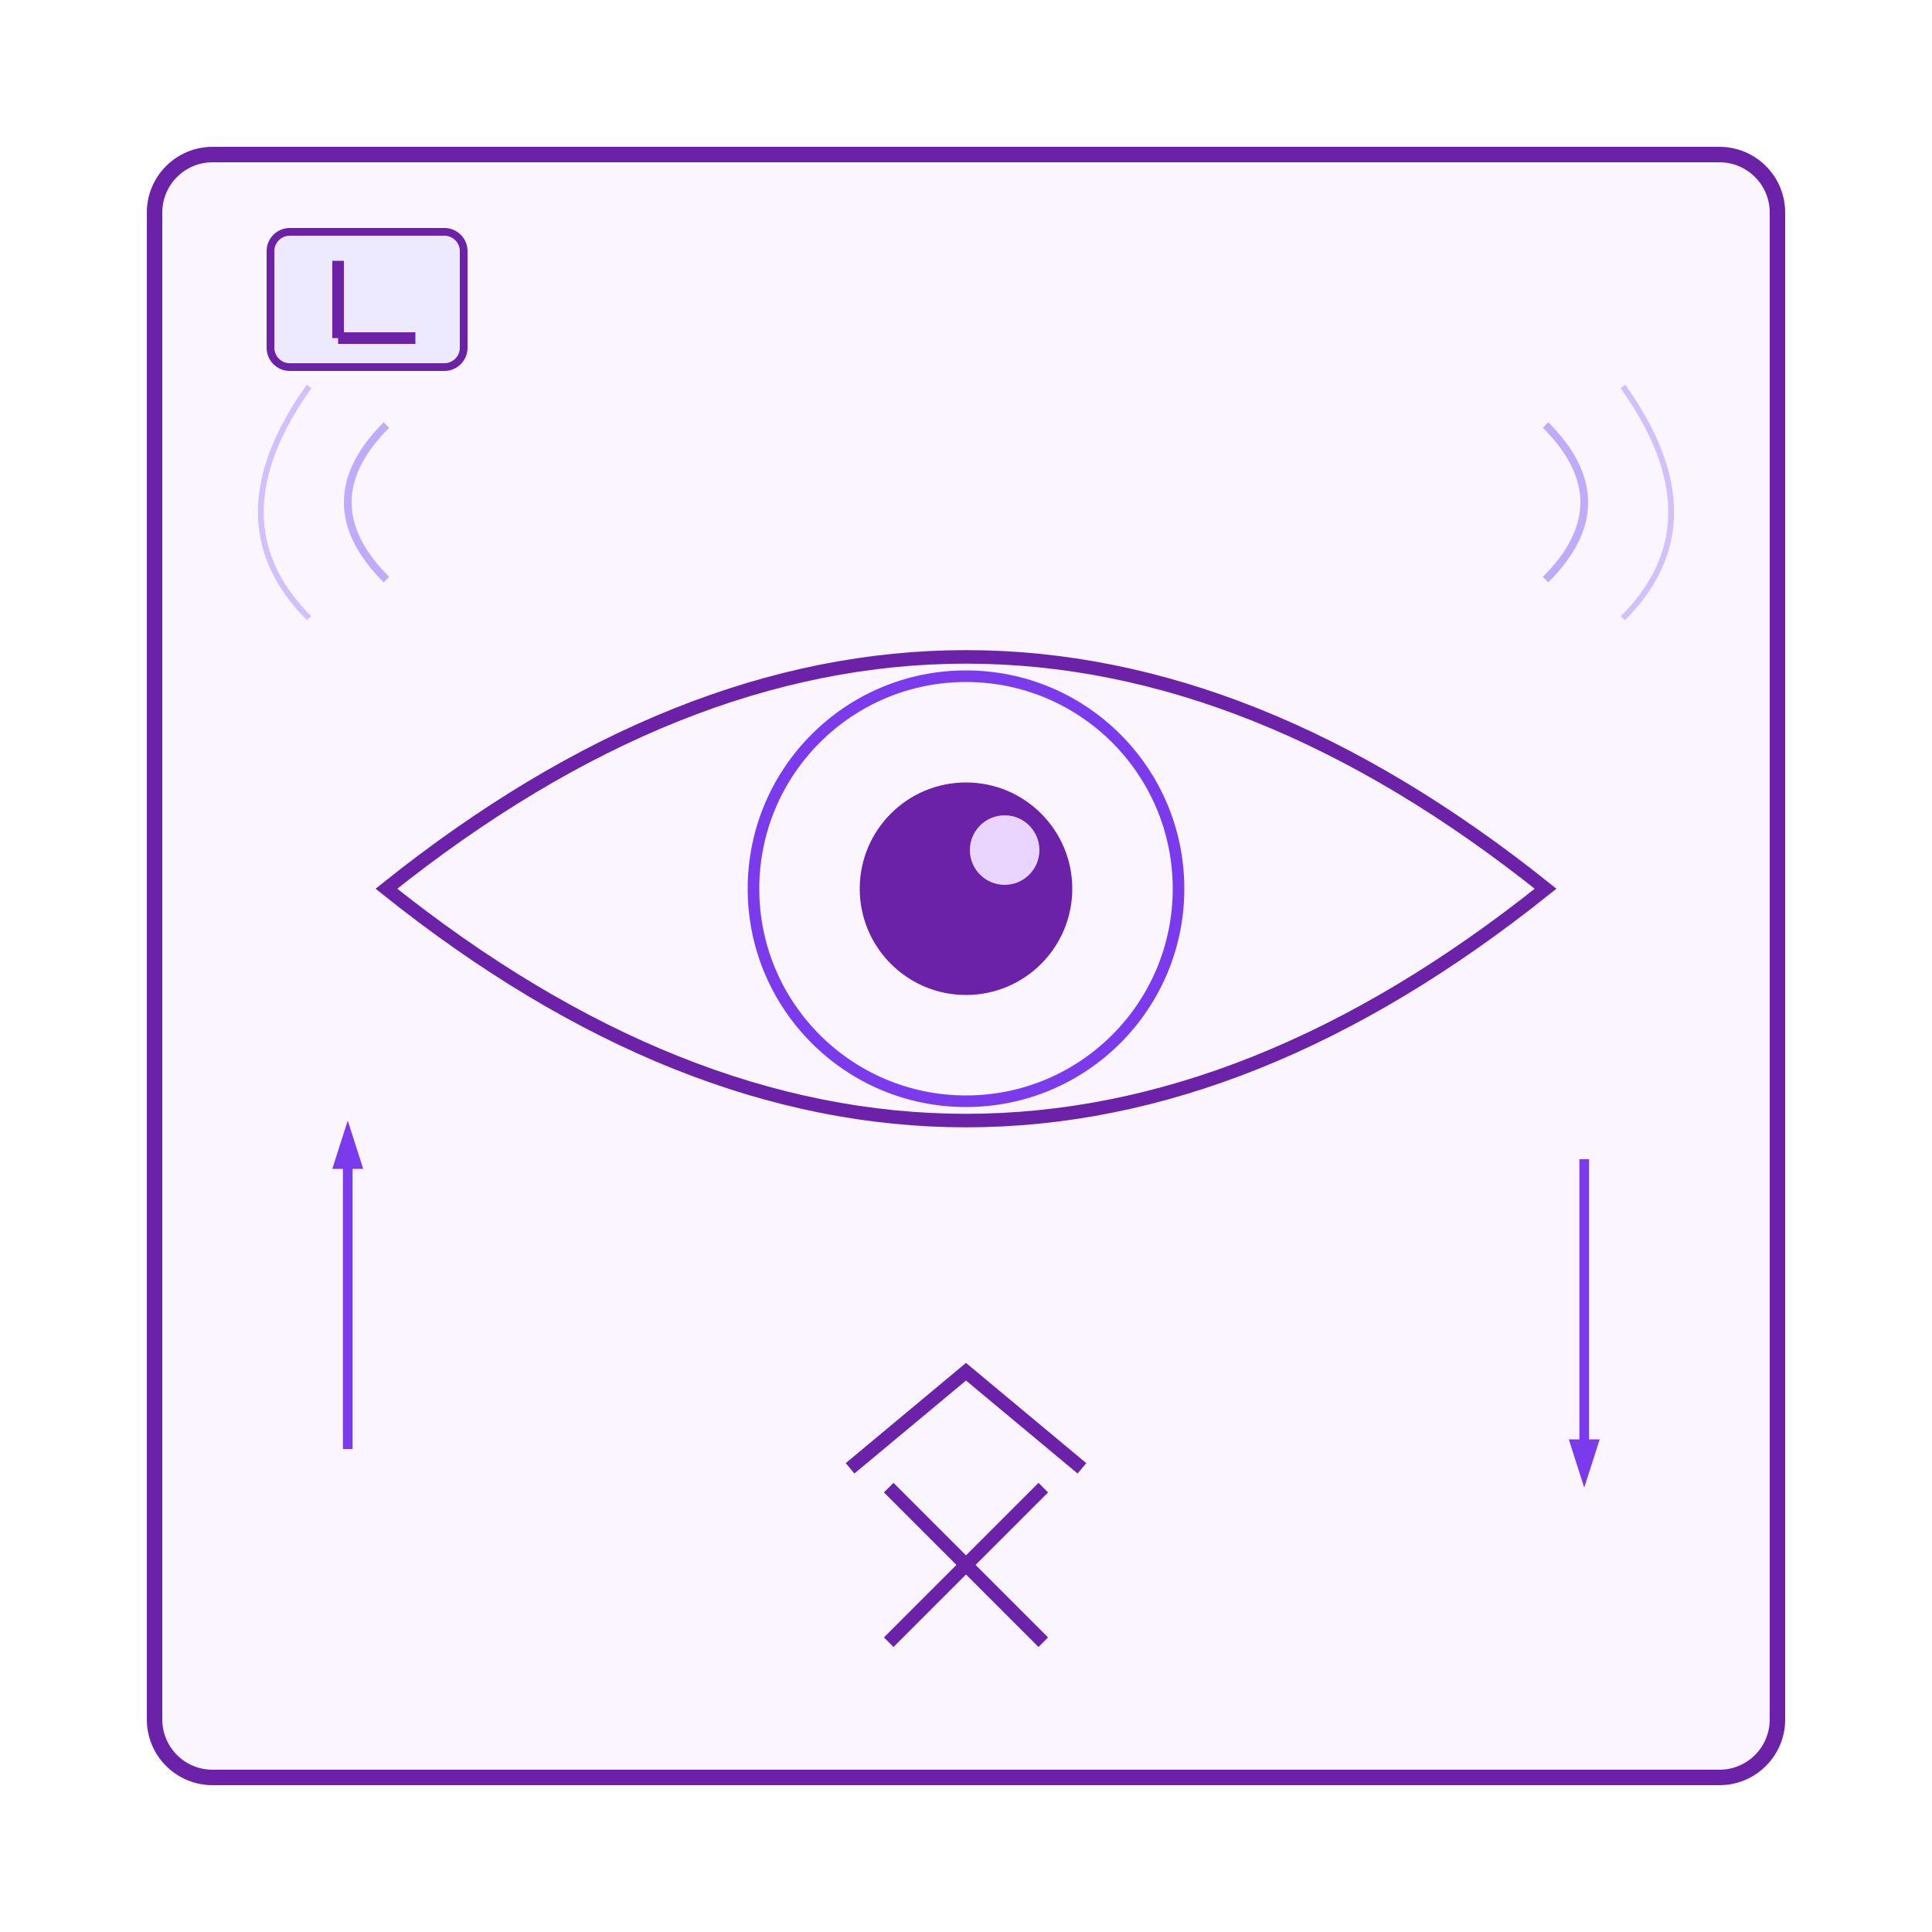
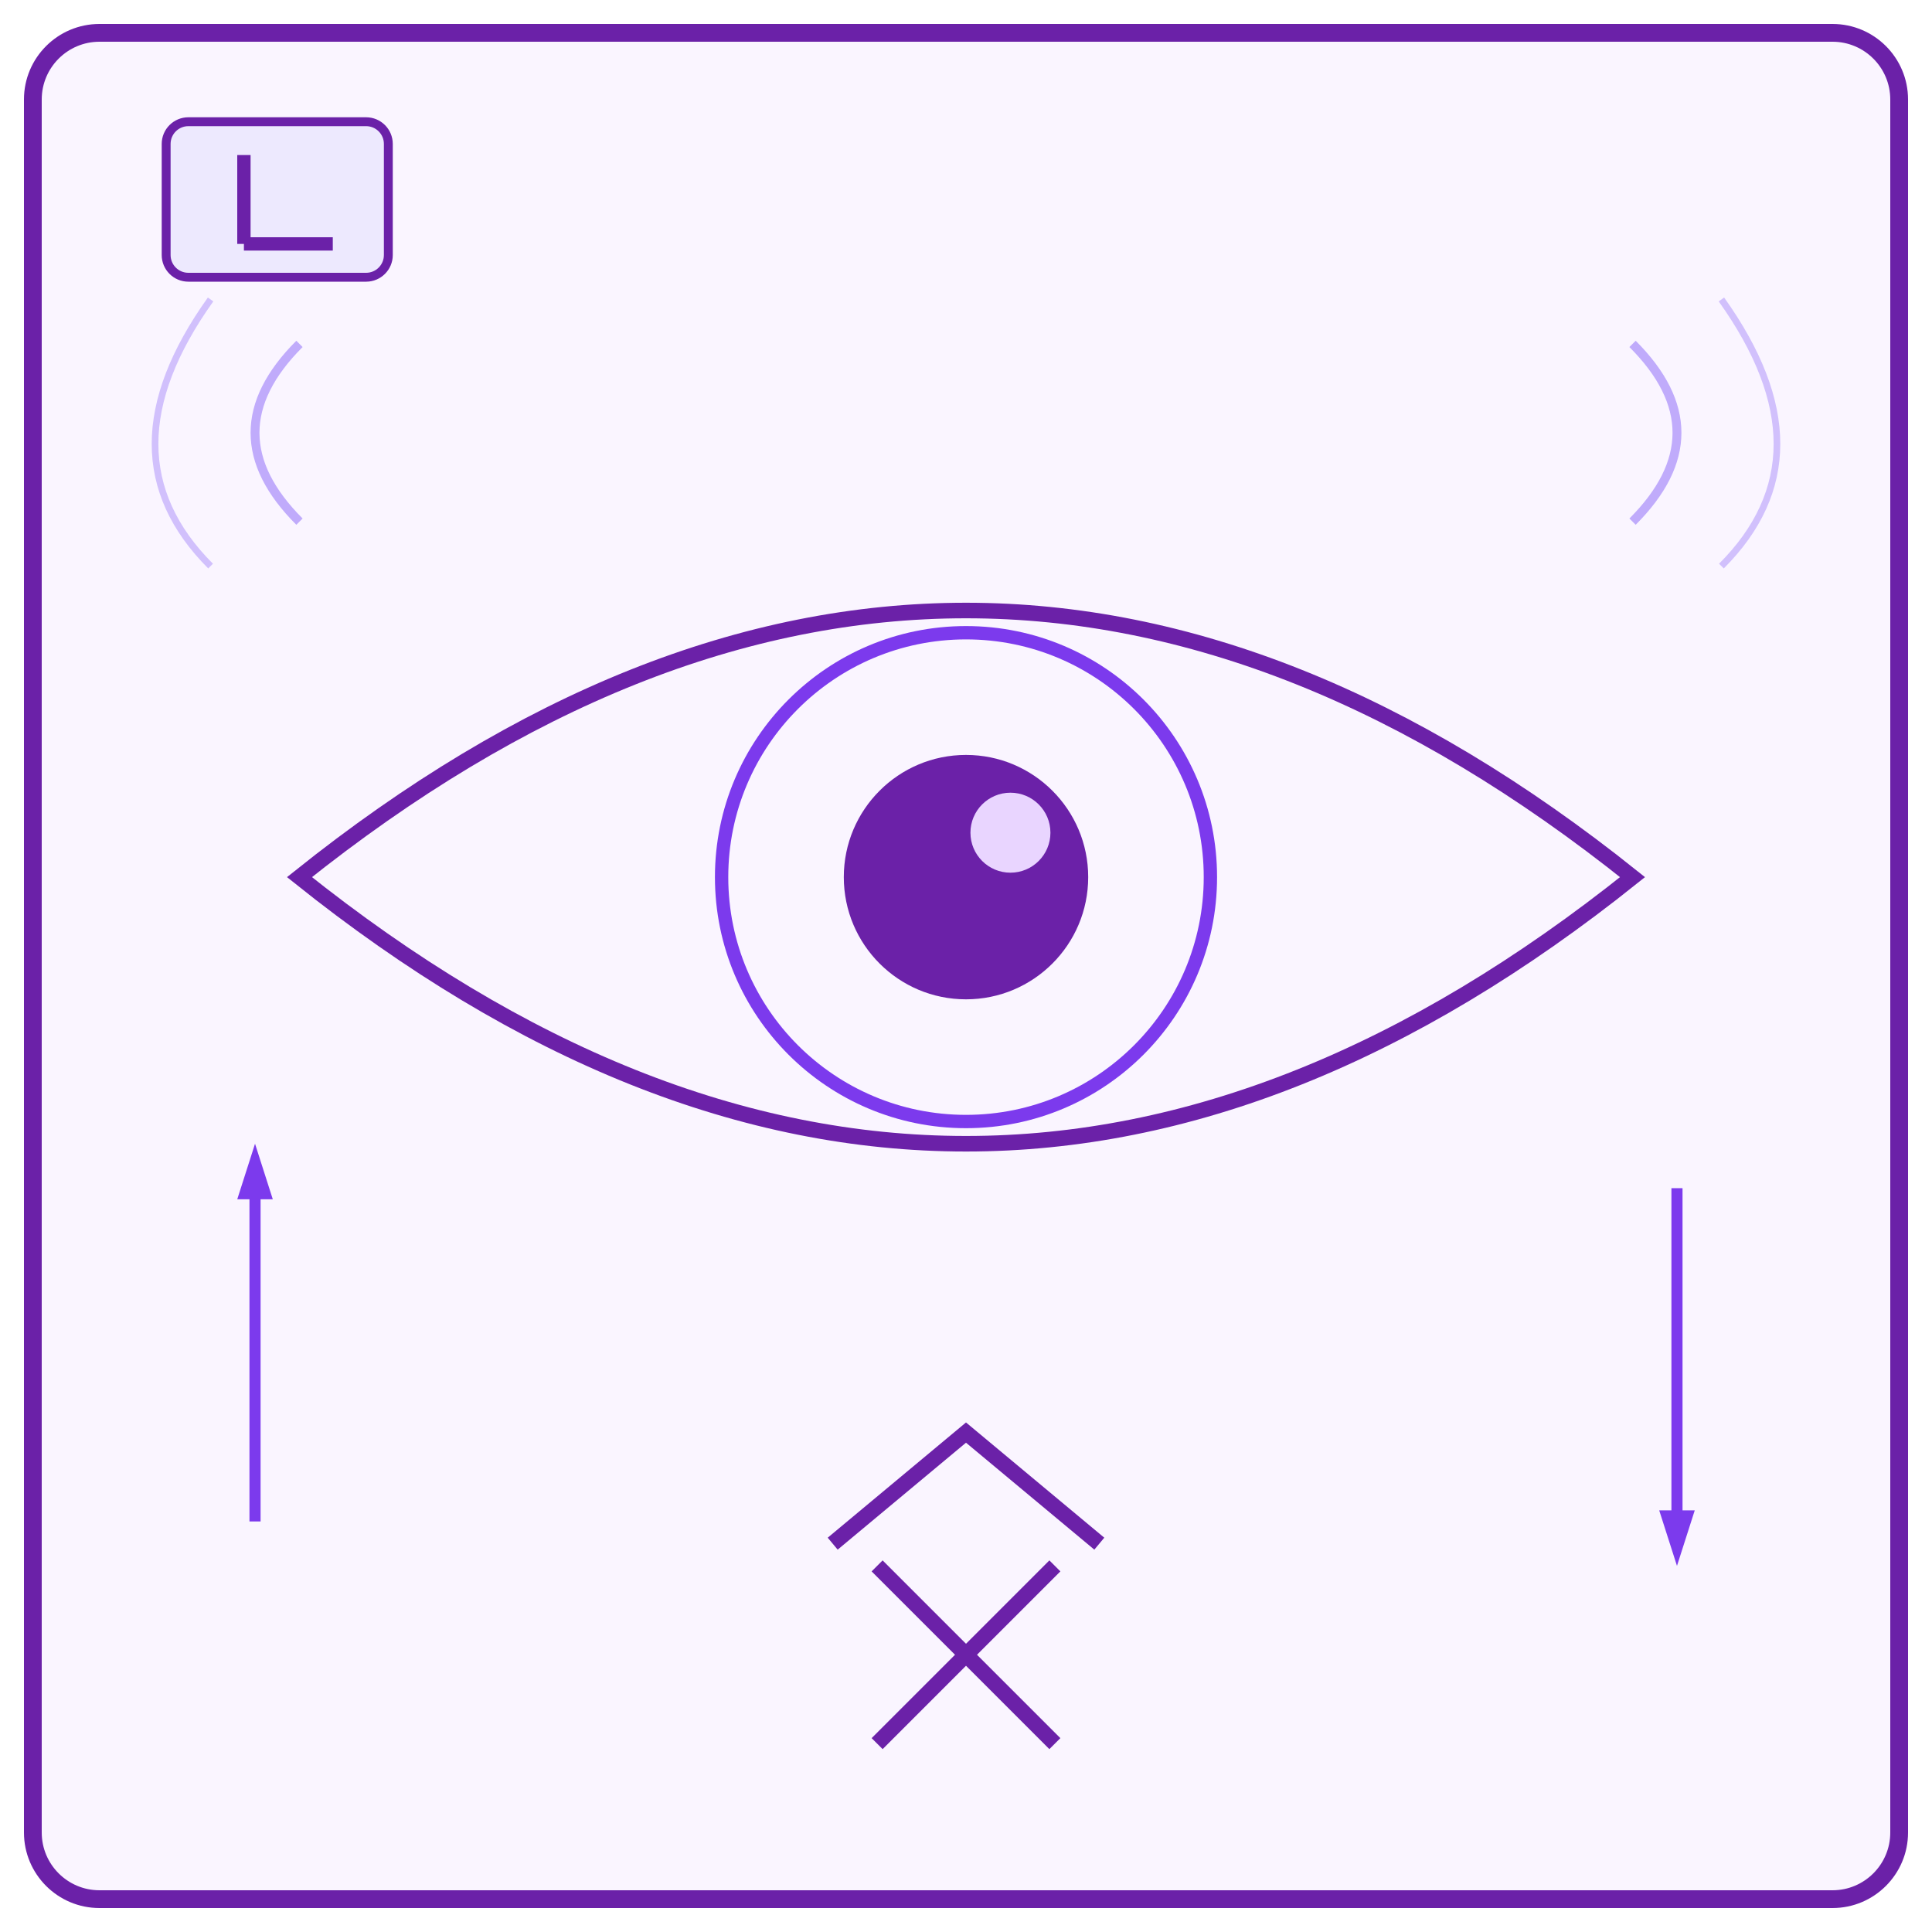
<svg xmlns="http://www.w3.org/2000/svg" viewBox="0 0 1000 1000">
-   <rect x="80" y="80" width="840" height="840" rx="30" ry="30" fill="#faf5ff" stroke="#6b21a8" stroke-width="8" />
-   <path d="M 200,460 Q 500,220 800,460 Q 500,700 200,460 Z" fill="none" stroke="#6b21a8" stroke-width="7" />
-   <circle cx="500" cy="460" r="110" fill="none" stroke="#7c3aed" stroke-width="6" />
-   <circle cx="500" cy="460" r="55" fill="#6b21a8" />
-   <circle cx="520" cy="440" r="18" fill="#e9d5ff" />
-   <path d="M 200,300 Q 160,260 200,220" fill="none" stroke="#a78bfa" stroke-width="4" opacity="0.7" />
-   <path d="M 160,320 Q 110,270 160,200" fill="none" stroke="#a78bfa" stroke-width="3" opacity="0.5" />
-   <path d="M 800,300 Q 840,260 800,220" fill="none" stroke="#a78bfa" stroke-width="4" opacity="0.7" />
-   <path d="M 840,320 Q 890,270 840,200" fill="none" stroke="#a78bfa" stroke-width="3" opacity="0.5" />
-   <path d="M 440,760 L 500,710 L 560,760" fill="none" stroke="#6b21a8" stroke-width="7" />
-   <line x1="460" y1="770" x2="540" y2="850" stroke="#6b21a8" stroke-width="7" />
-   <line x1="540" y1="770" x2="460" y2="850" stroke="#6b21a8" stroke-width="7" />
-   <path d="M 180,750 L 180,600" fill="none" stroke="#7c3aed" stroke-width="5" />
-   <polygon points="172,605 180,580 188,605" fill="#7c3aed" />
-   <path d="M 820,600 L 820,750" fill="none" stroke="#7c3aed" stroke-width="5" />
-   <polygon points="812,745 820,770 828,745" fill="#7c3aed" />
-   <rect x="140" y="120" width="100" height="70" rx="10" ry="10" fill="#ede9fe" stroke="#6b21a8" stroke-width="4" />
-   <line x1="175" y1="135" x2="175" y2="175" stroke="#6b21a8" stroke-width="6" />
-   <line x1="175" y1="175" x2="215" y2="175" stroke="#6b21a8" stroke-width="6" />
+   <g transform="translate(500 500) scale(1.15) translate(-500 -500)">
+     <rect x="80" y="80" width="840" height="840" rx="30" ry="30" fill="#faf5ff" stroke="#6b21a8" stroke-width="8" />
+     <path d="M 200,460 Q 500,220 800,460 Q 500,700 200,460 Z" fill="none" stroke="#6b21a8" stroke-width="7" />
+     <circle cx="500" cy="460" r="110" fill="none" stroke="#7c3aed" stroke-width="6" />
+     <circle cx="500" cy="460" r="55" fill="#6b21a8" />
+     <circle cx="520" cy="440" r="18" fill="#e9d5ff" />
+     <path d="M 200,300 Q 160,260 200,220" fill="none" stroke="#a78bfa" stroke-width="4" opacity="0.7" />
+     <path d="M 160,320 Q 110,270 160,200" fill="none" stroke="#a78bfa" stroke-width="3" opacity="0.5" />
+     <path d="M 800,300 Q 840,260 800,220" fill="none" stroke="#a78bfa" stroke-width="4" opacity="0.7" />
+     <path d="M 840,320 Q 890,270 840,200" fill="none" stroke="#a78bfa" stroke-width="3" opacity="0.5" />
+     <path d="M 440,760 L 500,710 L 560,760" fill="none" stroke="#6b21a8" stroke-width="7" />
+     <line x1="460" y1="770" x2="540" y2="850" stroke="#6b21a8" stroke-width="7" />
+     <line x1="540" y1="770" x2="460" y2="850" stroke="#6b21a8" stroke-width="7" />
+     <path d="M 180,750 L 180,600" fill="none" stroke="#7c3aed" stroke-width="5" />
+     <polygon points="172,605 180,580 188,605" fill="#7c3aed" />
+     <path d="M 820,600 L 820,750" fill="none" stroke="#7c3aed" stroke-width="5" />
+     <polygon points="812,745 820,770 828,745" fill="#7c3aed" />
+     <rect x="140" y="120" width="100" height="70" rx="10" ry="10" fill="#ede9fe" stroke="#6b21a8" stroke-width="4" />
+     <line x1="175" y1="135" x2="175" y2="175" stroke="#6b21a8" stroke-width="6" />
+     <line x1="175" y1="175" x2="215" y2="175" stroke="#6b21a8" stroke-width="6" />
+   </g>
</svg>
